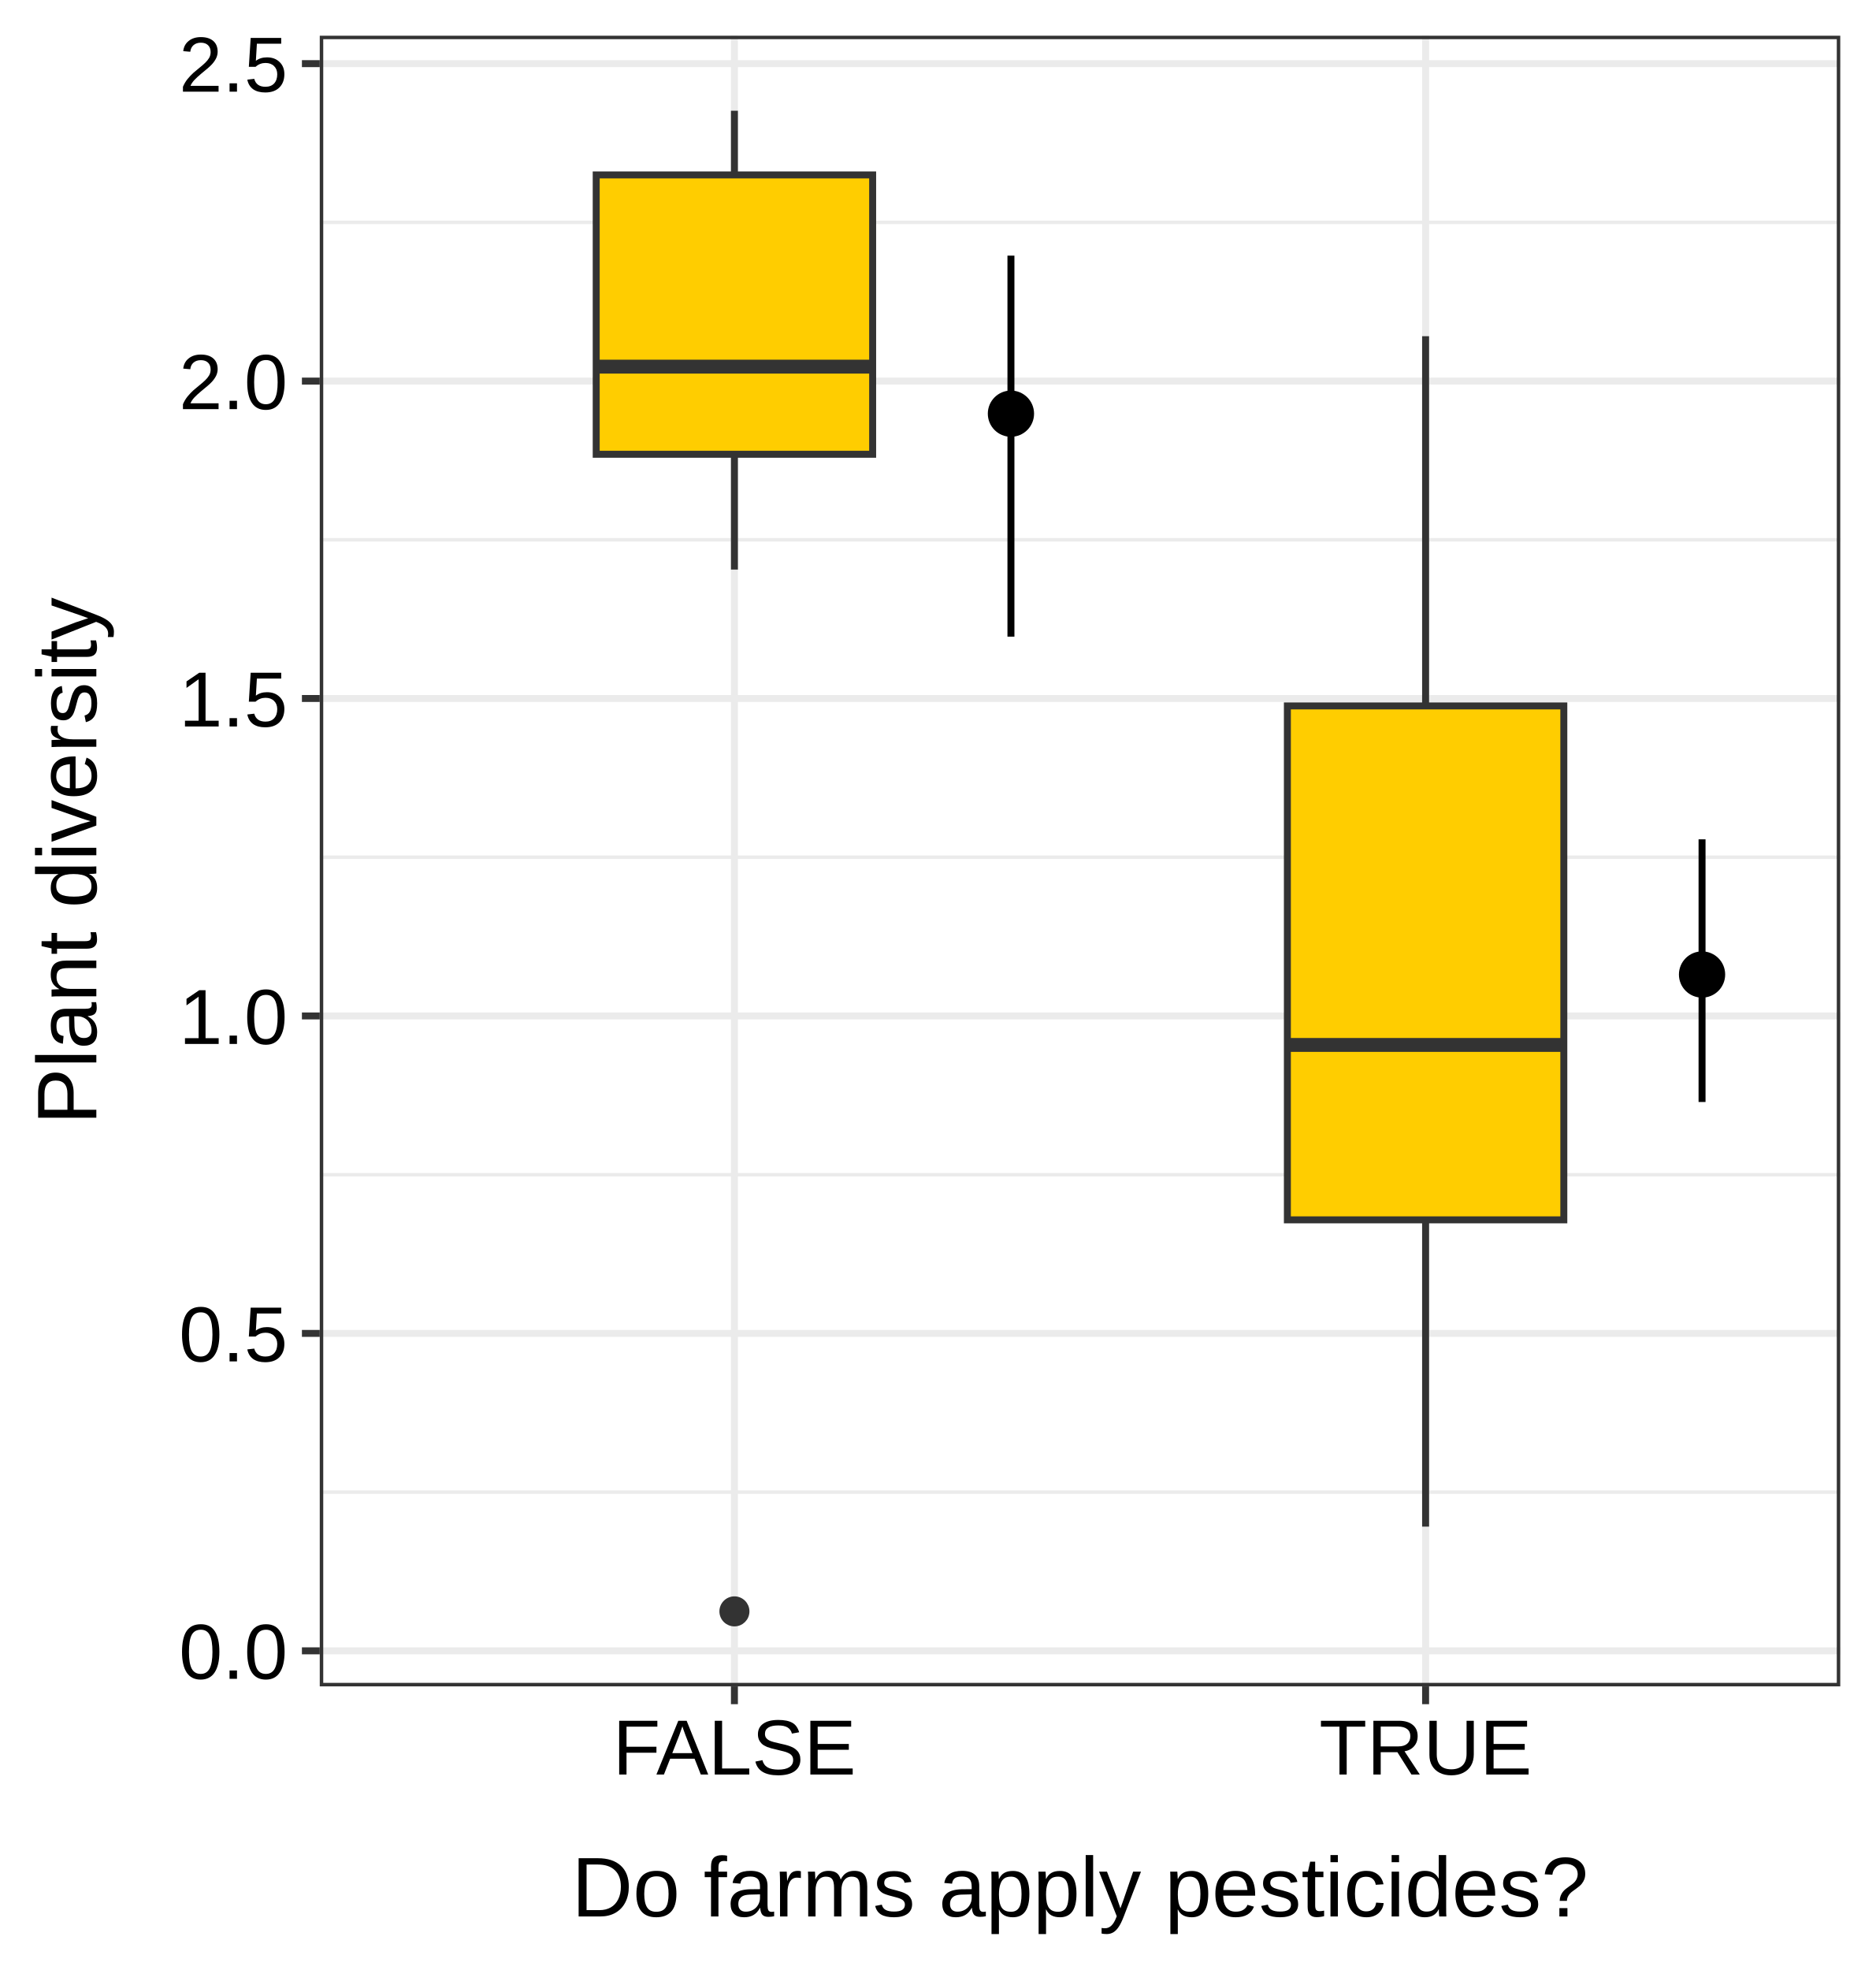
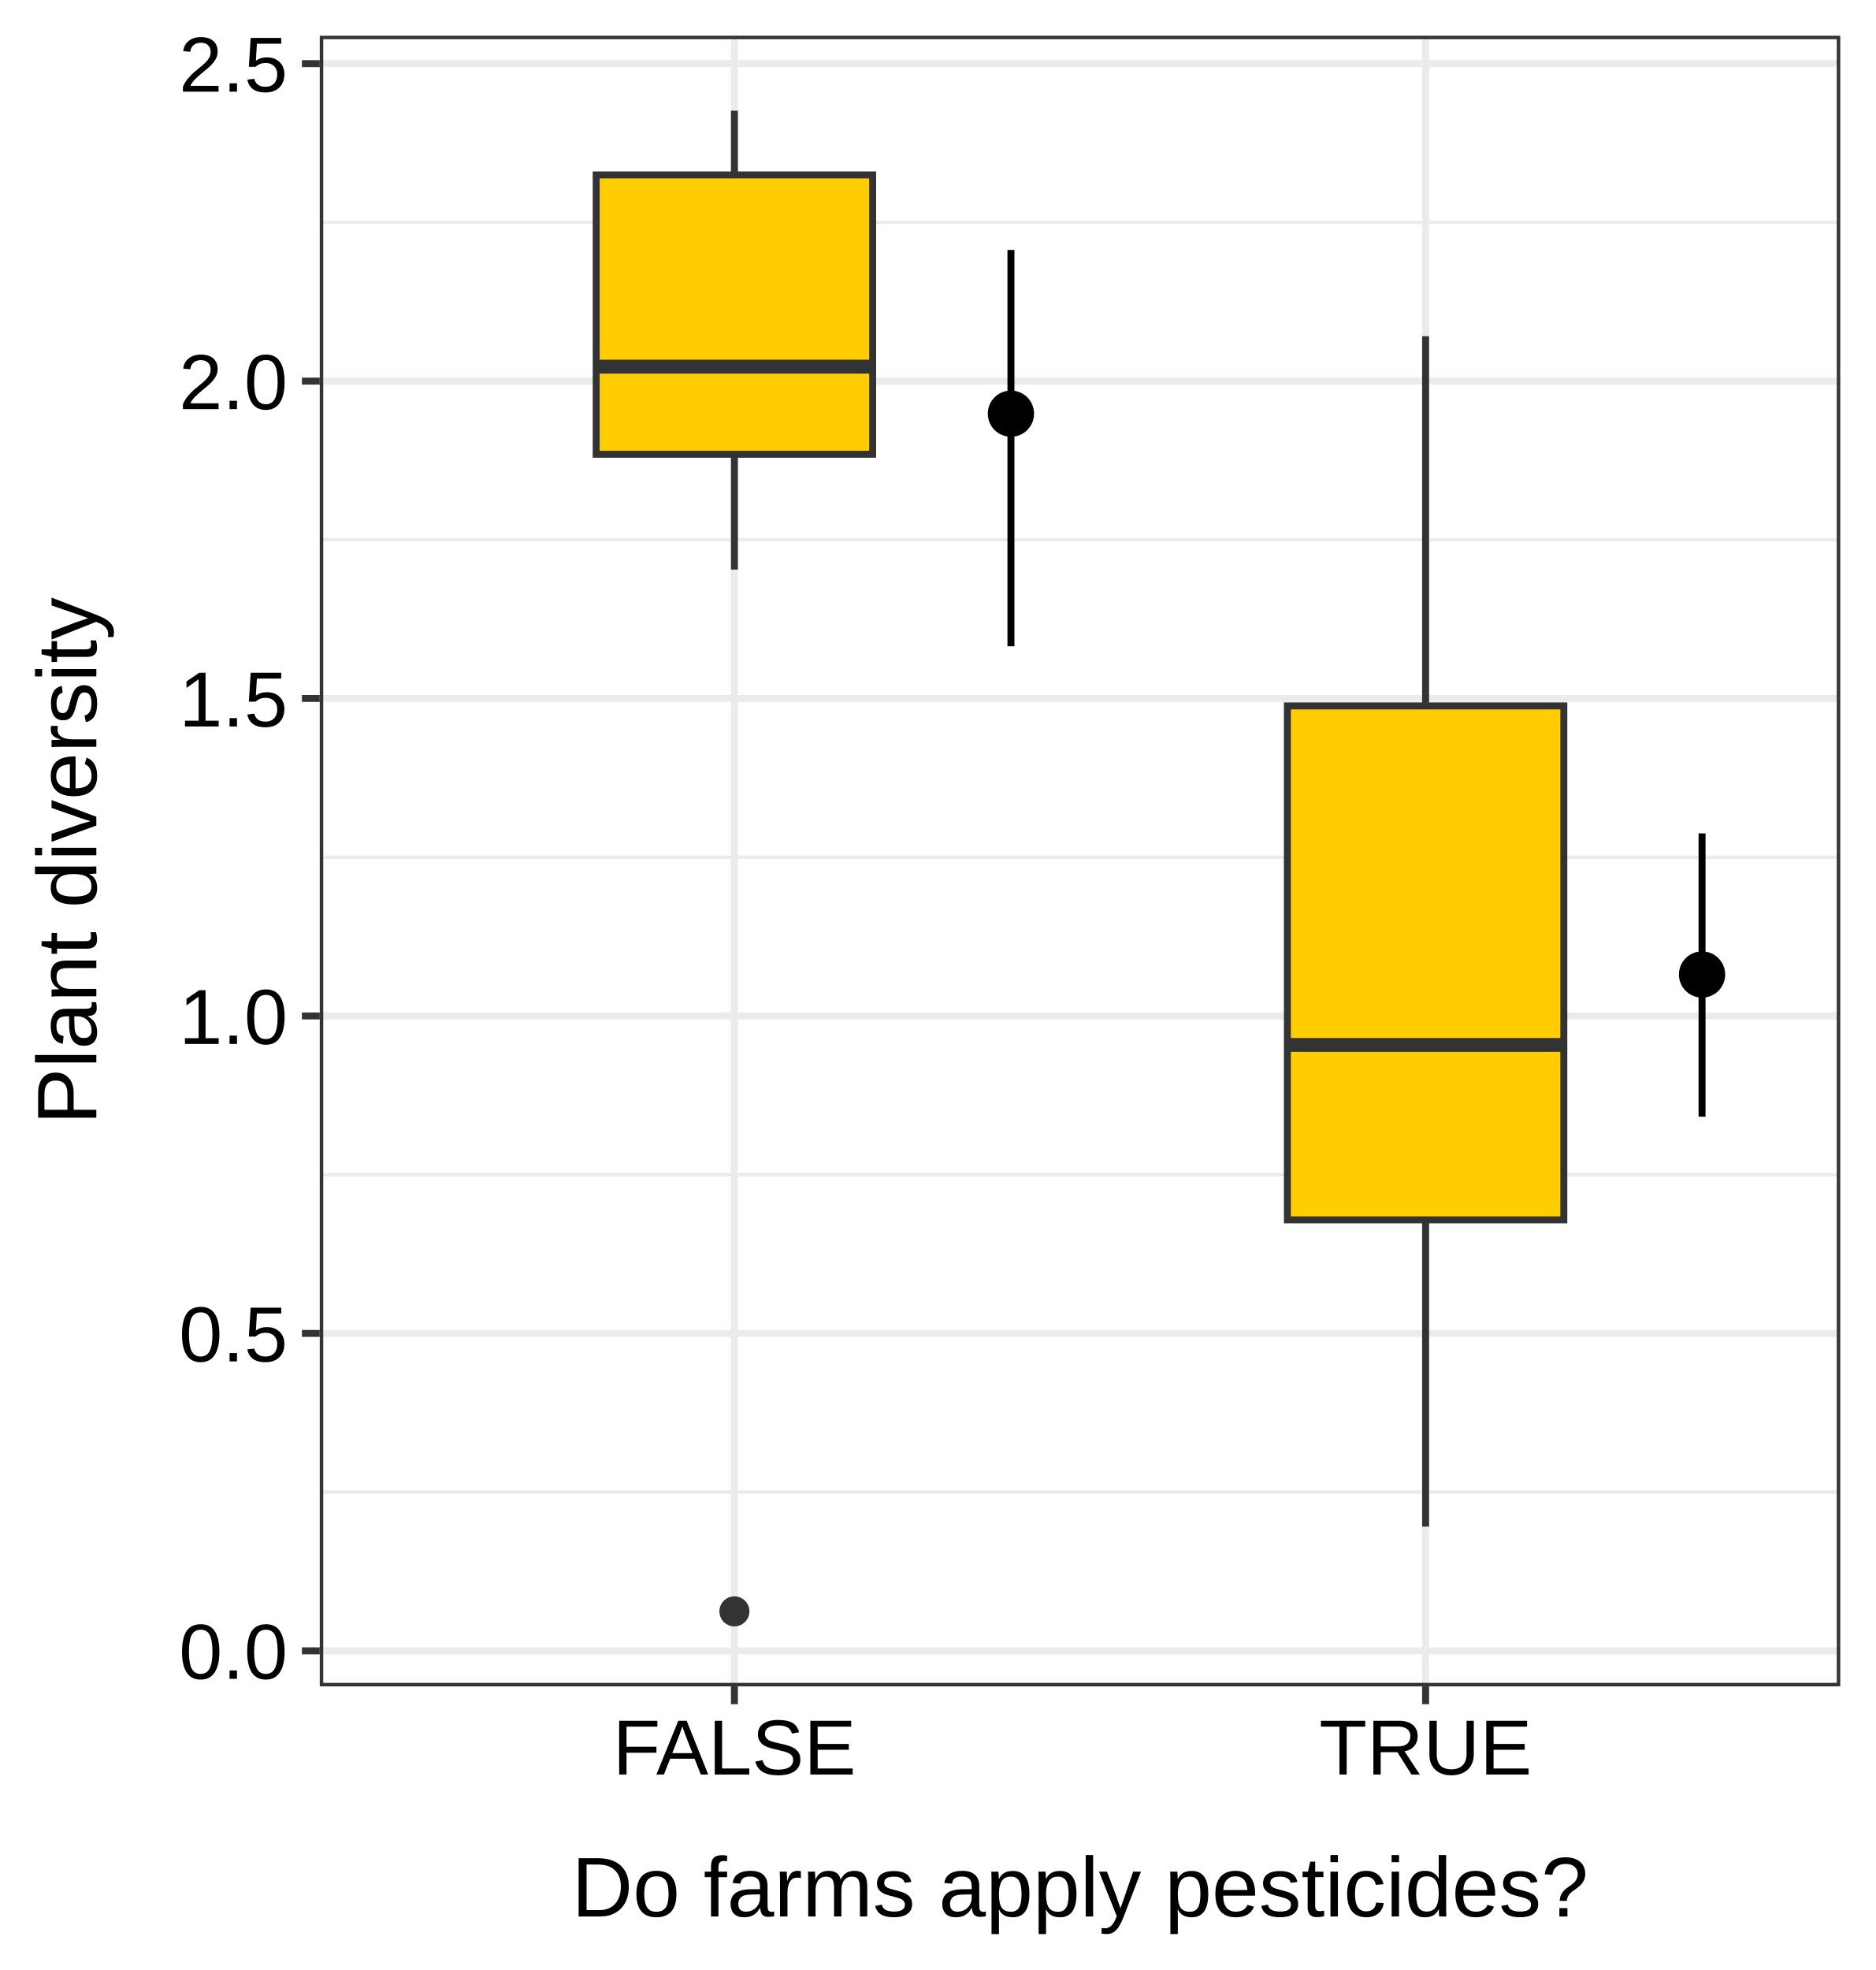
<svg xmlns="http://www.w3.org/2000/svg" width="288.00pt" height="302.40pt" viewBox="0 0 288.00 302.40">
  <g class="svglite">
    <defs>
      <style type="text/css">
    .svglite line, .svglite polyline, .svglite polygon, .svglite path, .svglite rect, .svglite circle {
      fill: none;
      stroke: #000000;
      stroke-linecap: round;
      stroke-linejoin: round;
      stroke-miterlimit: 10.00;
    }
    .svglite text {
      white-space: pre;
    }
    .svglite g.glyphgroup path {
      fill: inherit;
      stroke: none;
    }
  </style>
    </defs>
    <rect width="100%" height="100%" style="stroke: none; fill: #FFFFFF;" />
    <defs>
      <clipPath id="cpMC4wMHwyODguMDB8MC4wMHwzMDIuNDA=">
        <rect x="0.00" y="0.00" width="288.00" height="302.40" />
      </clipPath>
    </defs>
    <g clip-path="url(#cpMC4wMHwyODguMDB8MC4wMHwzMDIuNDA=)">
      <rect x="0" y="0.00" width="288.00" height="302.40" style="stroke-width: 1.07; stroke: #FFFFFF; fill: #FFFFFF;" />
    </g>
    <defs>
      <clipPath id="cpNDkuMDl8MjgyLjUyfDUuNDh8MjU4Ljg2">
        <rect x="49.09" y="5.48" width="233.43" height="253.38" />
      </clipPath>
    </defs>
    <g clip-path="url(#cpNDkuMDl8MjgyLjUyfDUuNDh8MjU4Ljg2)">
      <rect x="49.09" y="5.48" width="233.43" height="253.38" style="stroke-width: 1.07; stroke: none; fill: #FFFFFF;" />
      <polyline points="49.09,229.04 282.52,229.04 " style="stroke-width: 0.53; stroke: #EBEBEB; stroke-linecap: butt;" />
      <polyline points="49.09,180.32 282.52,180.32 " style="stroke-width: 0.53; stroke: #EBEBEB; stroke-linecap: butt;" />
      <polyline points="49.09,131.59 282.52,131.59 " style="stroke-width: 0.53; stroke: #EBEBEB; stroke-linecap: butt;" />
      <polyline points="49.09,82.86 282.52,82.86 " style="stroke-width: 0.53; stroke: #EBEBEB; stroke-linecap: butt;" />
      <polyline points="49.09,34.13 282.52,34.13 " style="stroke-width: 0.53; stroke: #EBEBEB; stroke-linecap: butt;" />
      <polyline points="49.09,253.41 282.52,253.41 " style="stroke-width: 1.07; stroke: #EBEBEB; stroke-linecap: butt;" />
      <polyline points="49.09,204.68 282.52,204.68 " style="stroke-width: 1.07; stroke: #EBEBEB; stroke-linecap: butt;" />
      <polyline points="49.09,155.95 282.52,155.95 " style="stroke-width: 1.07; stroke: #EBEBEB; stroke-linecap: butt;" />
      <polyline points="49.09,107.22 282.52,107.22 " style="stroke-width: 1.07; stroke: #EBEBEB; stroke-linecap: butt;" />
      <polyline points="49.09,58.50 282.52,58.50 " style="stroke-width: 1.07; stroke: #EBEBEB; stroke-linecap: butt;" />
      <polyline points="49.09,9.77 282.52,9.77 " style="stroke-width: 1.07; stroke: #EBEBEB; stroke-linecap: butt;" />
      <polyline points="112.75,258.86 112.75,5.48 " style="stroke-width: 1.07; stroke: #EBEBEB; stroke-linecap: butt;" />
      <polyline points="218.86,258.86 218.86,5.48 " style="stroke-width: 1.07; stroke: #EBEBEB; stroke-linecap: butt;" />
      <circle cx="112.75" cy="247.35" r="1.95" style="stroke-width: 0.71; stroke: #333333; fill: #333333;" />
      <line x1="112.75" y1="26.85" x2="112.75" y2="17.00" style="stroke-width: 1.07; stroke: #333333; stroke-linecap: butt;" />
      <line x1="112.75" y1="69.73" x2="112.75" y2="87.43" style="stroke-width: 1.07; stroke: #333333; stroke-linecap: butt;" />
      <polygon points="91.53,26.85 91.53,69.73 133.97,69.73 133.97,26.85 91.53,26.85 " style="stroke-width: 1.07; stroke: #333333; stroke-linecap: butt; stroke-linejoin: miter; fill: #FFCD00;" />
      <line x1="91.53" y1="56.28" x2="133.97" y2="56.28" style="stroke-width: 2.13; stroke: #333333; stroke-linecap: butt; stroke-linejoin: miter;" />
      <line x1="218.86" y1="108.36" x2="218.86" y2="51.61" style="stroke-width: 1.07; stroke: #333333; stroke-linecap: butt;" />
      <line x1="218.86" y1="187.25" x2="218.86" y2="234.34" style="stroke-width: 1.07; stroke: #333333; stroke-linecap: butt;" />
      <polygon points="197.64,108.36 197.64,187.25 240.08,187.25 240.08,108.36 197.64,108.36 " style="stroke-width: 1.07; stroke: #333333; stroke-linecap: butt; stroke-linejoin: miter; fill: #FFCD00;" />
      <line x1="197.64" y1="160.40" x2="240.08" y2="160.40" style="stroke-width: 2.13; stroke: #333333; stroke-linecap: butt; stroke-linejoin: miter;" />
-       <line x1="155.20" y1="97.73" x2="155.20" y2="39.24" style="stroke-width: 1.07; stroke-linecap: butt;" />
-       <line x1="261.30" y1="169.16" x2="261.30" y2="128.84" style="stroke-width: 1.07; stroke-linecap: butt;" />
+       <line x1="155.20" y1="99.20" x2="155.20" y2="38.37" style="stroke-width: 1.07; stroke-linecap: butt;" />
+       <line x1="261.30" y1="171.42" x2="261.30" y2="127.93" style="stroke-width: 1.07; stroke-linecap: butt;" />
      <circle cx="155.20" cy="63.50" r="2.84" style="stroke-width: 1.42; fill: #000000;" />
      <circle cx="261.30" cy="149.59" r="2.84" style="stroke-width: 1.42; fill: #000000;" />
      <rect x="49.09" y="5.48" width="233.43" height="253.38" style="stroke-width: 1.07; stroke: #333333;" />
    </g>
    <g clip-path="url(#cpMC4wMHwyODguMDB8MC4wMHwzMDIuNDA=)">
      <text x="44.16" y="257.70" text-anchor="end" style="font-size: 12.00px; font-family: &quot;Arial&quot;;" textLength="16.67px" lengthAdjust="spacingAndGlyphs">0.0</text>
      <text x="44.16" y="208.98" text-anchor="end" style="font-size: 12.00px; font-family: &quot;Arial&quot;;" textLength="16.67px" lengthAdjust="spacingAndGlyphs">0.5</text>
      <text x="44.16" y="160.25" text-anchor="end" style="font-size: 12.00px; font-family: &quot;Arial&quot;;" textLength="16.67px" lengthAdjust="spacingAndGlyphs">1.0</text>
      <text x="44.16" y="111.52" text-anchor="end" style="font-size: 12.00px; font-family: &quot;Arial&quot;;" textLength="16.67px" lengthAdjust="spacingAndGlyphs">1.5</text>
      <text x="44.16" y="62.80" text-anchor="end" style="font-size: 12.00px; font-family: &quot;Arial&quot;;" textLength="16.67px" lengthAdjust="spacingAndGlyphs">2.0</text>
      <text x="44.16" y="14.07" text-anchor="end" style="font-size: 12.00px; font-family: &quot;Arial&quot;;" textLength="16.67px" lengthAdjust="spacingAndGlyphs">2.5</text>
      <polyline points="46.35,253.41 49.09,253.41 " style="stroke-width: 1.07; stroke: #333333; stroke-linecap: butt;" />
      <polyline points="46.35,204.68 49.09,204.68 " style="stroke-width: 1.07; stroke: #333333; stroke-linecap: butt;" />
      <polyline points="46.35,155.95 49.09,155.95 " style="stroke-width: 1.07; stroke: #333333; stroke-linecap: butt;" />
      <polyline points="46.35,107.22 49.09,107.22 " style="stroke-width: 1.07; stroke: #333333; stroke-linecap: butt;" />
      <polyline points="46.35,58.50 49.09,58.50 " style="stroke-width: 1.07; stroke: #333333; stroke-linecap: butt;" />
      <polyline points="46.35,9.77 49.09,9.77 " style="stroke-width: 1.07; stroke: #333333; stroke-linecap: butt;" />
      <polyline points="112.75,261.60 112.75,258.86 " style="stroke-width: 1.07; stroke: #333333; stroke-linecap: butt;" />
      <polyline points="218.86,261.60 218.86,258.86 " style="stroke-width: 1.07; stroke: #333333; stroke-linecap: butt;" />
      <text x="112.75" y="272.39" text-anchor="middle" style="font-size: 12.00px; font-family: &quot;Arial&quot;;" textLength="37.34px" lengthAdjust="spacingAndGlyphs">FALSE</text>
      <text x="218.86" y="272.39" text-anchor="middle" style="font-size: 12.00px; font-family: &quot;Arial&quot;;" textLength="32.67px" lengthAdjust="spacingAndGlyphs">TRUE</text>
      <text x="165.81" y="294.18" text-anchor="middle" style="font-size: 13.00px; font-family: &quot;Arial&quot;;" textLength="156.11px" lengthAdjust="spacingAndGlyphs">Do farms apply pesticides?</text>
      <text transform="translate(14.79,132.17) rotate(-90)" text-anchor="middle" style="font-size: 13.00px; font-family: &quot;Arial&quot;;" textLength="80.94px" lengthAdjust="spacingAndGlyphs">Plant diversity</text>
    </g>
  </g>
</svg>
